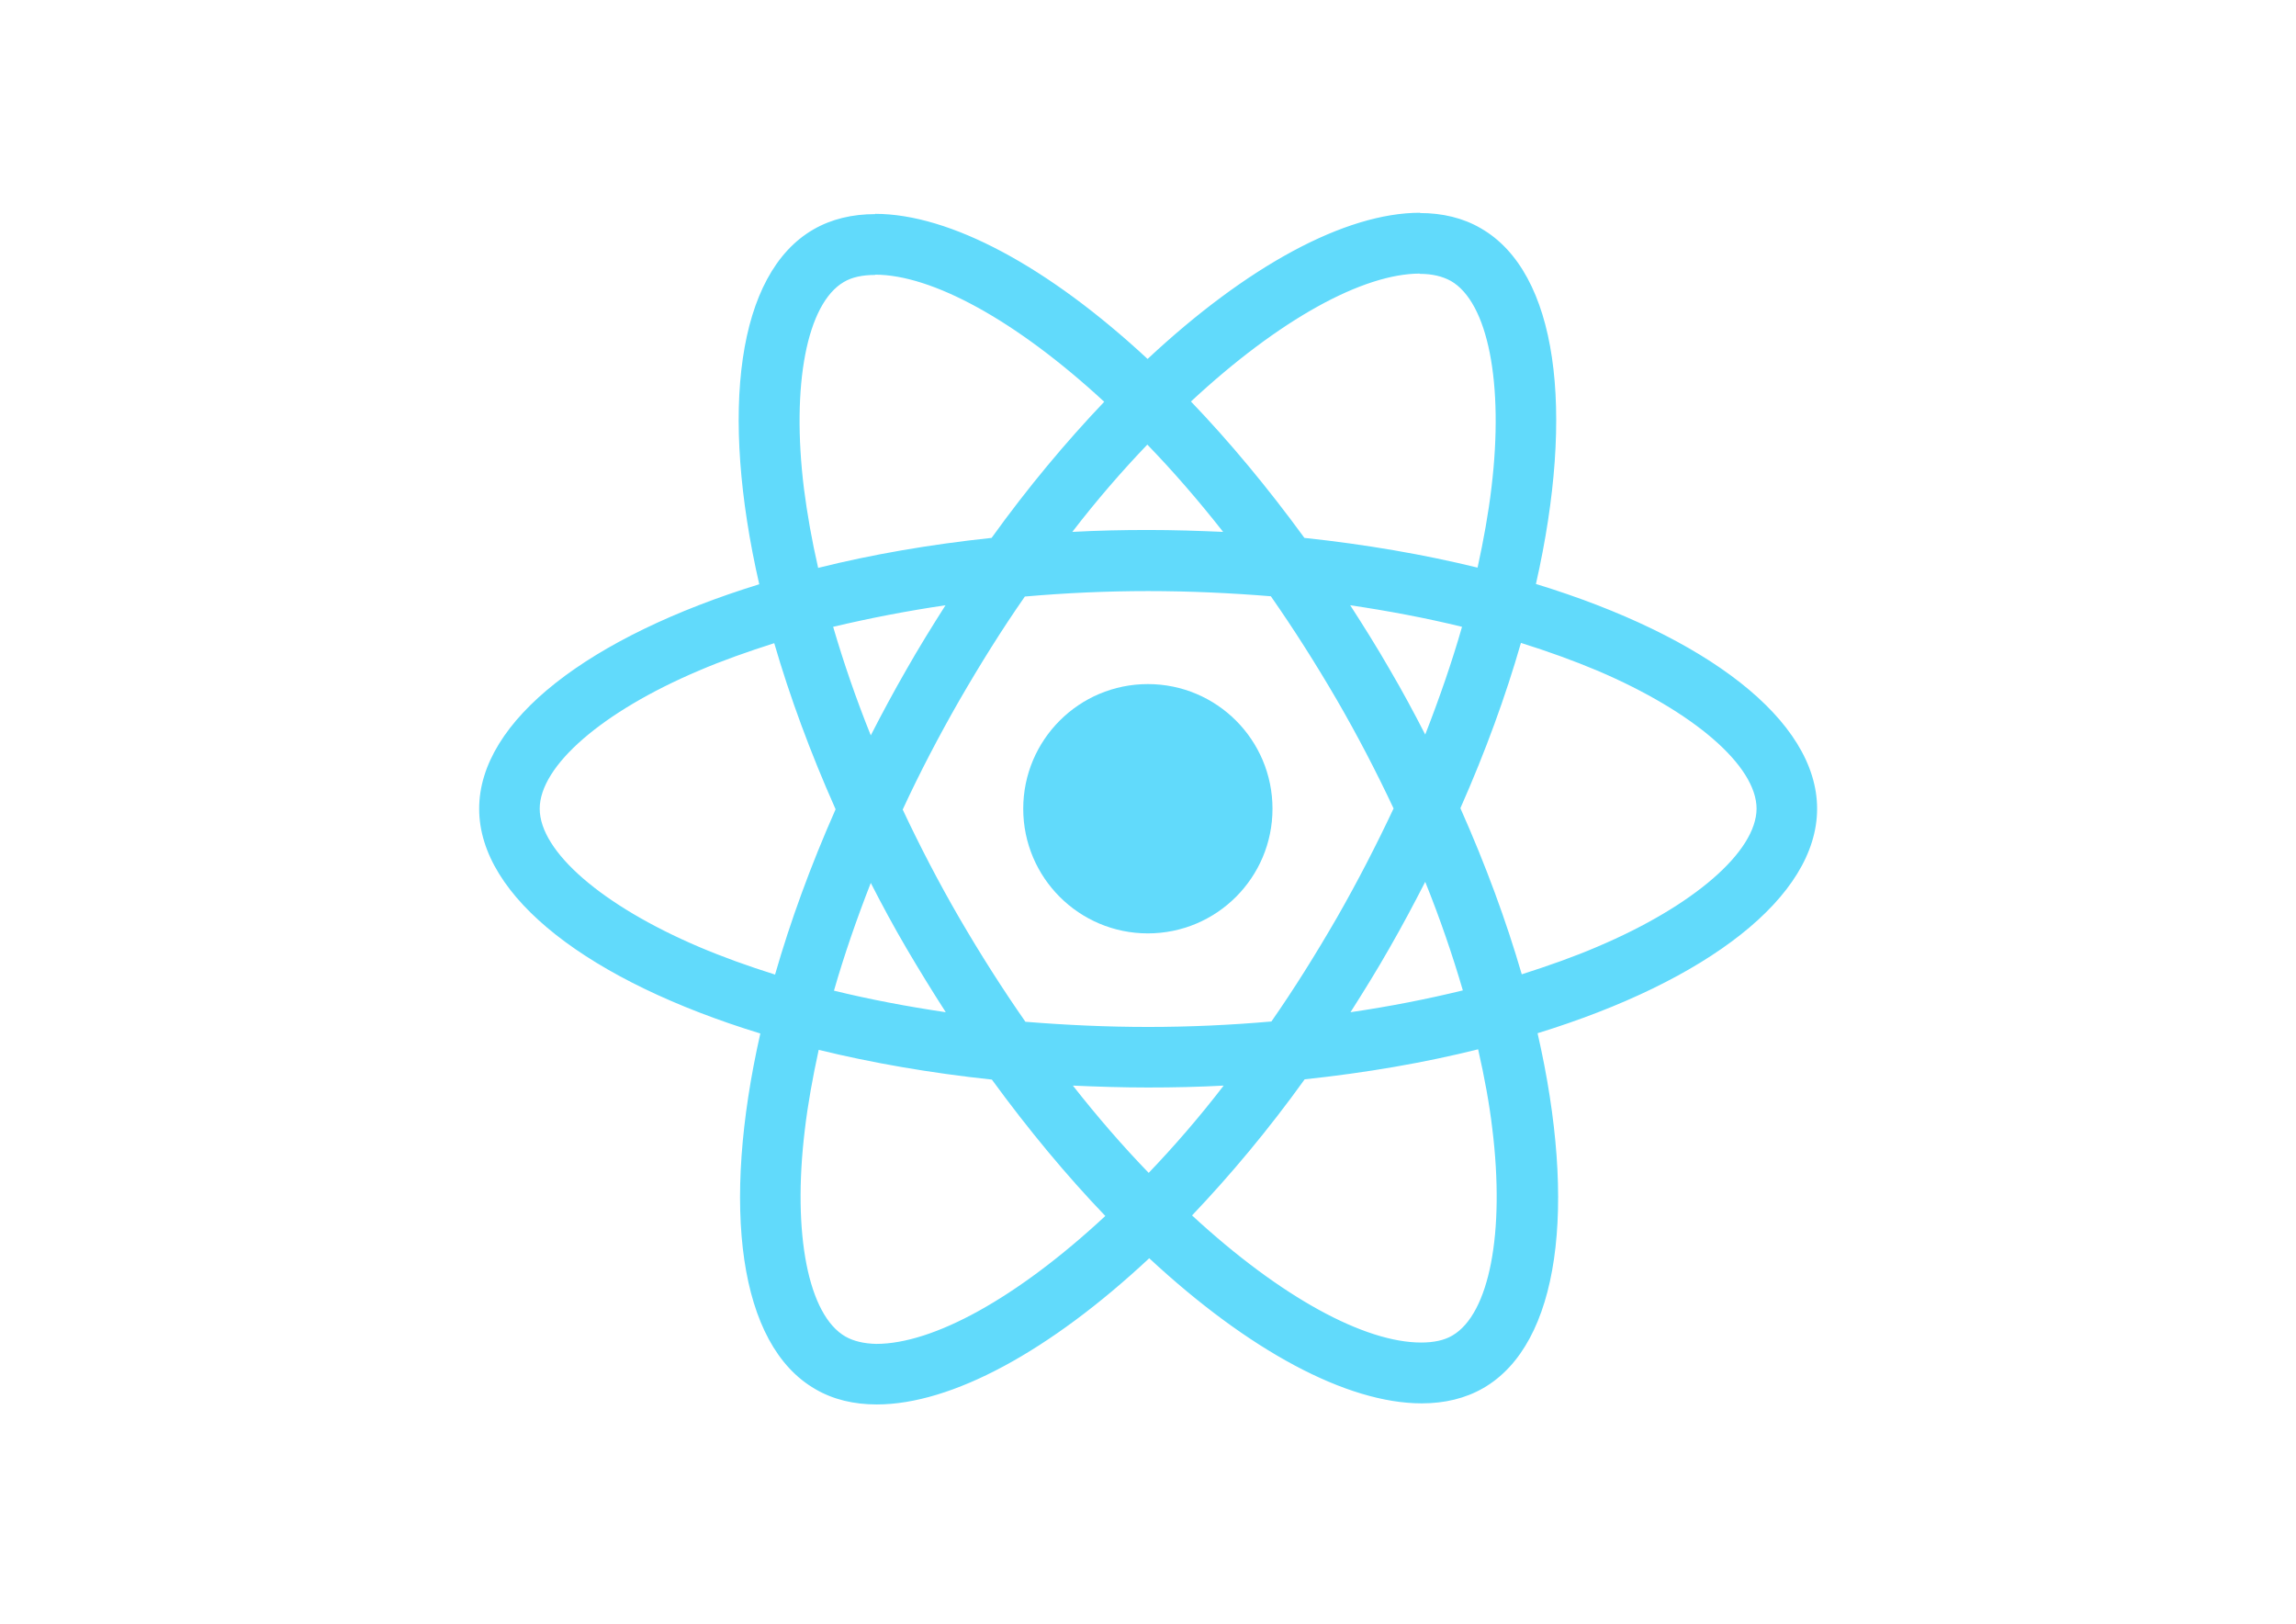
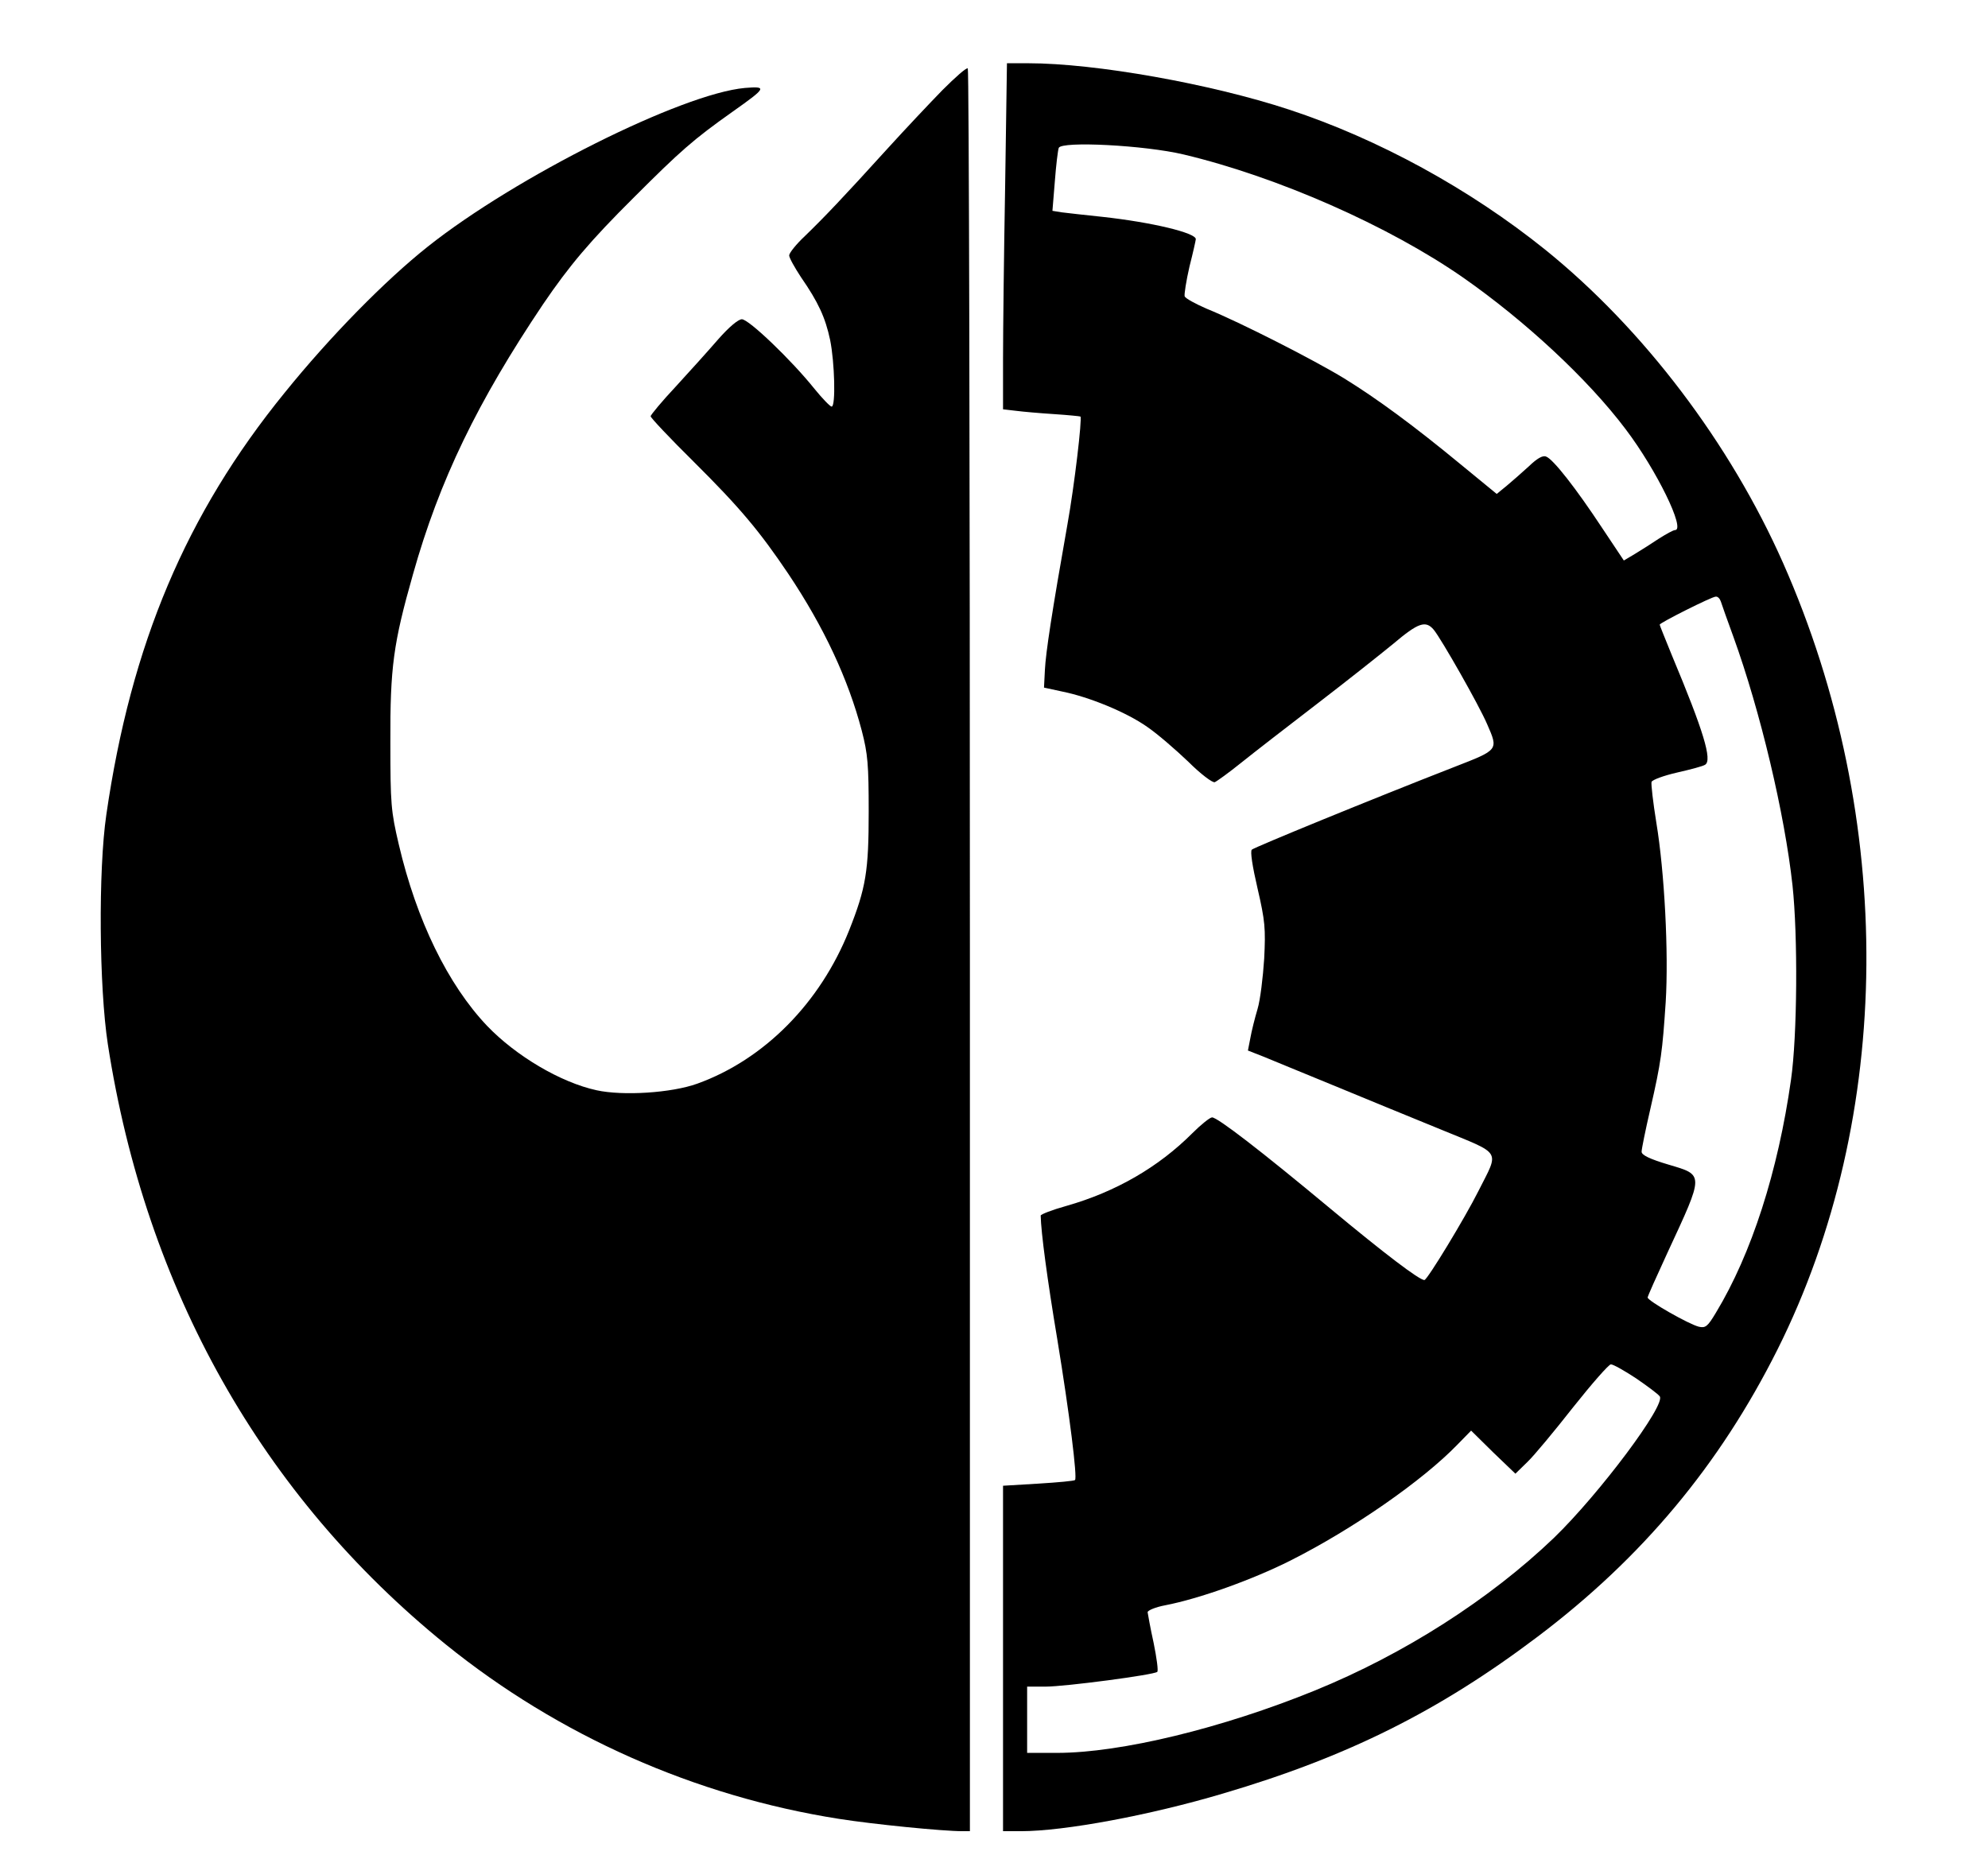
- <svg xmlns="http://www.w3.org/2000/svg" viewBox="0 0 841.9 595.3">
-   <g fill="#61DAFB">
-     <path d="M666.3 296.5c0-32.5-40.7-63.3-103.1-82.4 14.4-63.6 8-114.2-20.2-130.4-6.5-3.8-14.1-5.6-22.4-5.6v22.3c4.6 0 8.3.9 11.4 2.6 13.6 7.8 19.5 37.5 14.9 75.7-1.1 9.4-2.9 19.3-5.1 29.4-19.6-4.8-41-8.5-63.5-10.9-13.5-18.5-27.5-35.3-41.6-50 32.6-30.3 63.2-46.9 84-46.9V78c-27.5 0-63.5 19.6-99.9 53.6-36.4-33.8-72.4-53.2-99.9-53.2v22.3c20.7 0 51.4 16.5 84 46.6-14 14.7-28 31.4-41.3 49.9-22.6 2.4-44 6.1-63.6 11-2.3-10-4-19.7-5.2-29-4.7-38.2 1.1-67.9 14.6-75.8 3-1.8 6.9-2.6 11.5-2.6V78.5c-8.4 0-16 1.8-22.6 5.6-28.1 16.2-34.4 66.7-19.9 130.1-62.2 19.2-102.7 49.9-102.7 82.3 0 32.5 40.7 63.3 103.1 82.4-14.4 63.6-8 114.2 20.2 130.4 6.5 3.8 14.1 5.6 22.5 5.6 27.5 0 63.5-19.6 99.9-53.6 36.4 33.8 72.4 53.2 99.9 53.2 8.4 0 16-1.8 22.6-5.6 28.1-16.2 34.4-66.7 19.9-130.1 62-19.1 102.5-49.9 102.5-82.3zm-130.2-66.7c-3.7 12.9-8.3 26.2-13.5 39.5-4.1-8-8.4-16-13.1-24-4.6-8-9.5-15.8-14.4-23.4 14.2 2.1 27.9 4.7 41 7.9zm-45.8 106.5c-7.8 13.5-15.8 26.3-24.1 38.2-14.9 1.3-30 2-45.2 2-15.1 0-30.2-.7-45-1.9-8.3-11.9-16.4-24.6-24.2-38-7.6-13.1-14.5-26.4-20.8-39.8 6.2-13.4 13.2-26.8 20.7-39.9 7.8-13.5 15.8-26.3 24.1-38.2 14.9-1.3 30-2 45.2-2 15.1 0 30.2.7 45 1.9 8.3 11.9 16.4 24.6 24.2 38 7.6 13.1 14.5 26.4 20.8 39.8-6.3 13.4-13.2 26.8-20.7 39.9zm32.3-13c5.4 13.4 10 26.8 13.8 39.8-13.1 3.2-26.9 5.9-41.2 8 4.9-7.7 9.8-15.6 14.4-23.7 4.6-8 8.9-16.1 13-24.1zM421.2 430c-9.3-9.6-18.6-20.3-27.8-32 9 .4 18.2.7 27.5.7 9.4 0 18.7-.2 27.8-.7-9 11.7-18.3 22.4-27.5 32zm-74.4-58.9c-14.2-2.1-27.9-4.7-41-7.9 3.7-12.9 8.3-26.2 13.5-39.5 4.1 8 8.4 16 13.1 24 4.7 8 9.5 15.8 14.4 23.4zM420.7 163c9.3 9.6 18.6 20.3 27.8 32-9-.4-18.2-.7-27.5-.7-9.4 0-18.7.2-27.8.7 9-11.7 18.3-22.4 27.5-32zm-74 58.9c-4.9 7.7-9.8 15.6-14.4 23.7-4.6 8-8.9 16-13 24-5.4-13.4-10-26.8-13.8-39.8 13.1-3.1 26.9-5.8 41.2-7.9zm-90.5 125.2c-35.4-15.1-58.3-34.9-58.3-50.6 0-15.7 22.9-35.6 58.3-50.6 8.6-3.7 18-7 27.7-10.1 5.7 19.6 13.2 40 22.5 60.9-9.2 20.8-16.6 41.1-22.2 60.6-9.9-3.1-19.3-6.5-28-10.2zM310 490c-13.6-7.8-19.5-37.5-14.9-75.7 1.1-9.4 2.9-19.3 5.1-29.4 19.6 4.8 41 8.5 63.5 10.9 13.5 18.5 27.5 35.3 41.6 50-32.6 30.3-63.2 46.9-84 46.9-4.5-.1-8.3-1-11.3-2.7zm237.2-76.2c4.7 38.2-1.1 67.9-14.6 75.8-3 1.8-6.9 2.6-11.5 2.6-20.7 0-51.4-16.5-84-46.6 14-14.7 28-31.4 41.3-49.9 22.6-2.4 44-6.1 63.6-11 2.3 10.1 4.1 19.8 5.2 29.1zm38.5-66.7c-8.6 3.7-18 7-27.7 10.1-5.7-19.6-13.2-40-22.5-60.9 9.2-20.8 16.6-41.1 22.2-60.6 9.9 3.1 19.3 6.5 28.1 10.2 35.4 15.1 58.3 34.9 58.3 50.6-.1 15.7-23 35.6-58.4 50.6zM320.8 78.4z" />
-     <circle cx="420.9" cy="296.5" r="45.7" />
-     <path d="M520.5 78.1z" />
+ <svg xmlns="http://www.w3.org/2000/svg" version="1.0" width="660pt" height="617pt" viewBox="0 0 660 617" preserveAspectRatio="xMidYMid meet">
+   <g transform="translate(0,617) scale(0.1,-0.1)" fill="#000000" stroke="none">
+     <path d="M3337 5553 c-4 -223 -7 -482 -7 -574 l0 -168 43 -5 c23 -3 80 -8 127 -11 46 -3 85 -7 87 -8 6 -7 -20 -229 -43 -357 -52 -294 -72 -426 -75 -484 l-3 -59 60 -13 c90 -18 214 -69 282 -117 34 -23 95 -76 137 -116 41 -41 81 -71 88 -68 7 3 46 31 87 64 41 33 156 122 255 198 99 76 211 165 250 197 84 71 108 79 135 47 26 -32 150 -250 177 -313 38 -87 39 -85 -110 -143 -277 -108 -662 -266 -671 -274 -6 -5 2 -56 19 -129 25 -108 27 -133 22 -233 -4 -62 -13 -137 -22 -167 -9 -30 -20 -74 -24 -97 l-8 -41 51 -20 c28 -12 132 -54 231 -95 99 -41 260 -107 358 -147 206 -85 195 -66 125 -205 -44 -88 -169 -294 -179 -295 -16 -1 -133 88 -311 236 -233 194 -376 304 -394 304 -7 0 -37 -24 -66 -53 -112 -112 -253 -194 -418 -241 -47 -13 -85 -28 -85 -32 1 -55 22 -213 55 -410 41 -250 67 -460 59 -468 -2 -3 -57 -8 -122 -12 l-117 -7 0 -573 0 -574 59 0 c145 0 429 53 671 125 414 122 718 274 1045 521 347 262 604 570 796 953 387 773 394 1763 19 2611 -176 398 -464 778 -790 1041 -251 202 -555 368 -850 465 -261 86 -644 154 -866 154 l-71 0 -6 -407z m593 104 c311 -74 681 -237 928 -409 206 -144 414 -337 539 -503 103 -136 200 -335 164 -335 -6 0 -29 -13 -53 -28 -24 -16 -60 -39 -80 -51 l-37 -22 -72 108 c-87 132 -163 229 -186 237 -11 5 -30 -6 -57 -32 -23 -21 -56 -50 -74 -65 l-33 -27 -117 96 c-160 132 -280 220 -390 288 -100 61 -343 185 -456 231 -37 16 -70 34 -73 41 -2 6 5 51 16 99 12 47 21 88 21 91 0 21 -146 56 -310 74 -58 6 -119 13 -135 15 l-31 5 8 98 c4 53 10 103 13 111 9 23 285 9 415 -22z m1783 -1484 c3 -10 22 -63 42 -118 89 -246 170 -587 196 -825 18 -167 16 -499 -5 -645 -43 -304 -131 -578 -249 -773 -28 -47 -35 -52 -57 -47 -33 8 -170 86 -170 97 0 4 30 71 66 149 122 263 122 257 4 292 -64 19 -90 32 -90 43 0 9 13 73 29 142 36 157 40 191 51 355 10 164 -4 432 -31 595 -11 68 -18 129 -16 136 3 7 41 21 85 31 44 10 86 21 93 26 24 15 -5 111 -110 362 -22 54 -41 101 -41 103 0 6 173 93 186 93 7 1 14 -7 17 -16z m-282 -2579 c38 -26 73 -52 79 -60 23 -26 -201 -325 -351 -470 -213 -204 -497 -386 -794 -507 -307 -125 -644 -207 -856 -207 l-99 0 0 110 0 110 61 0 c65 0 360 39 371 49 4 3 -2 47 -12 96 -11 50 -19 95 -20 102 0 6 26 17 58 23 114 22 290 85 417 149 208 105 438 265 554 385 l45 46 73 -72 74 -71 40 39 c22 21 90 103 152 182 62 78 118 142 125 142 8 0 45 -21 83 -46z" />
+     <path d="M3129 5871 c-41 -42 -124 -130 -184 -196 -145 -160 -210 -228 -272 -288 -29 -27 -53 -57 -53 -65 0 -8 18 -40 39 -72 58 -84 81 -134 97 -209 15 -74 19 -221 5 -221 -5 0 -31 27 -57 59 -77 96 -218 231 -241 231 -12 0 -43 -26 -79 -67 -32 -37 -96 -108 -141 -157 -46 -49 -83 -94 -83 -98 0 -5 64 -73 143 -151 154 -153 219 -231 314 -372 119 -178 199 -350 244 -521 20 -77 23 -113 23 -269 0 -197 -9 -253 -65 -394 -96 -241 -282 -429 -504 -509 -86 -31 -247 -41 -334 -22 -120 26 -268 114 -364 214 -130 137 -234 350 -293 602 -26 111 -28 134 -28 339 -1 250 10 329 75 558 88 313 215 574 432 897 87 128 156 210 302 355 154 154 197 192 327 284 113 80 116 85 41 79 -209 -19 -761 -295 -1053 -527 -141 -112 -324 -298 -475 -485 -327 -402 -510 -835 -592 -1401 -27 -184 -24 -573 5 -762 126 -814 512 -1499 1122 -1993 375 -303 828 -504 1305 -579 114 -18 344 -41 411 -41 l24 0 0 2924 c0 1609 -3 2927 -7 2929 -5 3 -42 -30 -84 -72z" />
  </g>
</svg>
